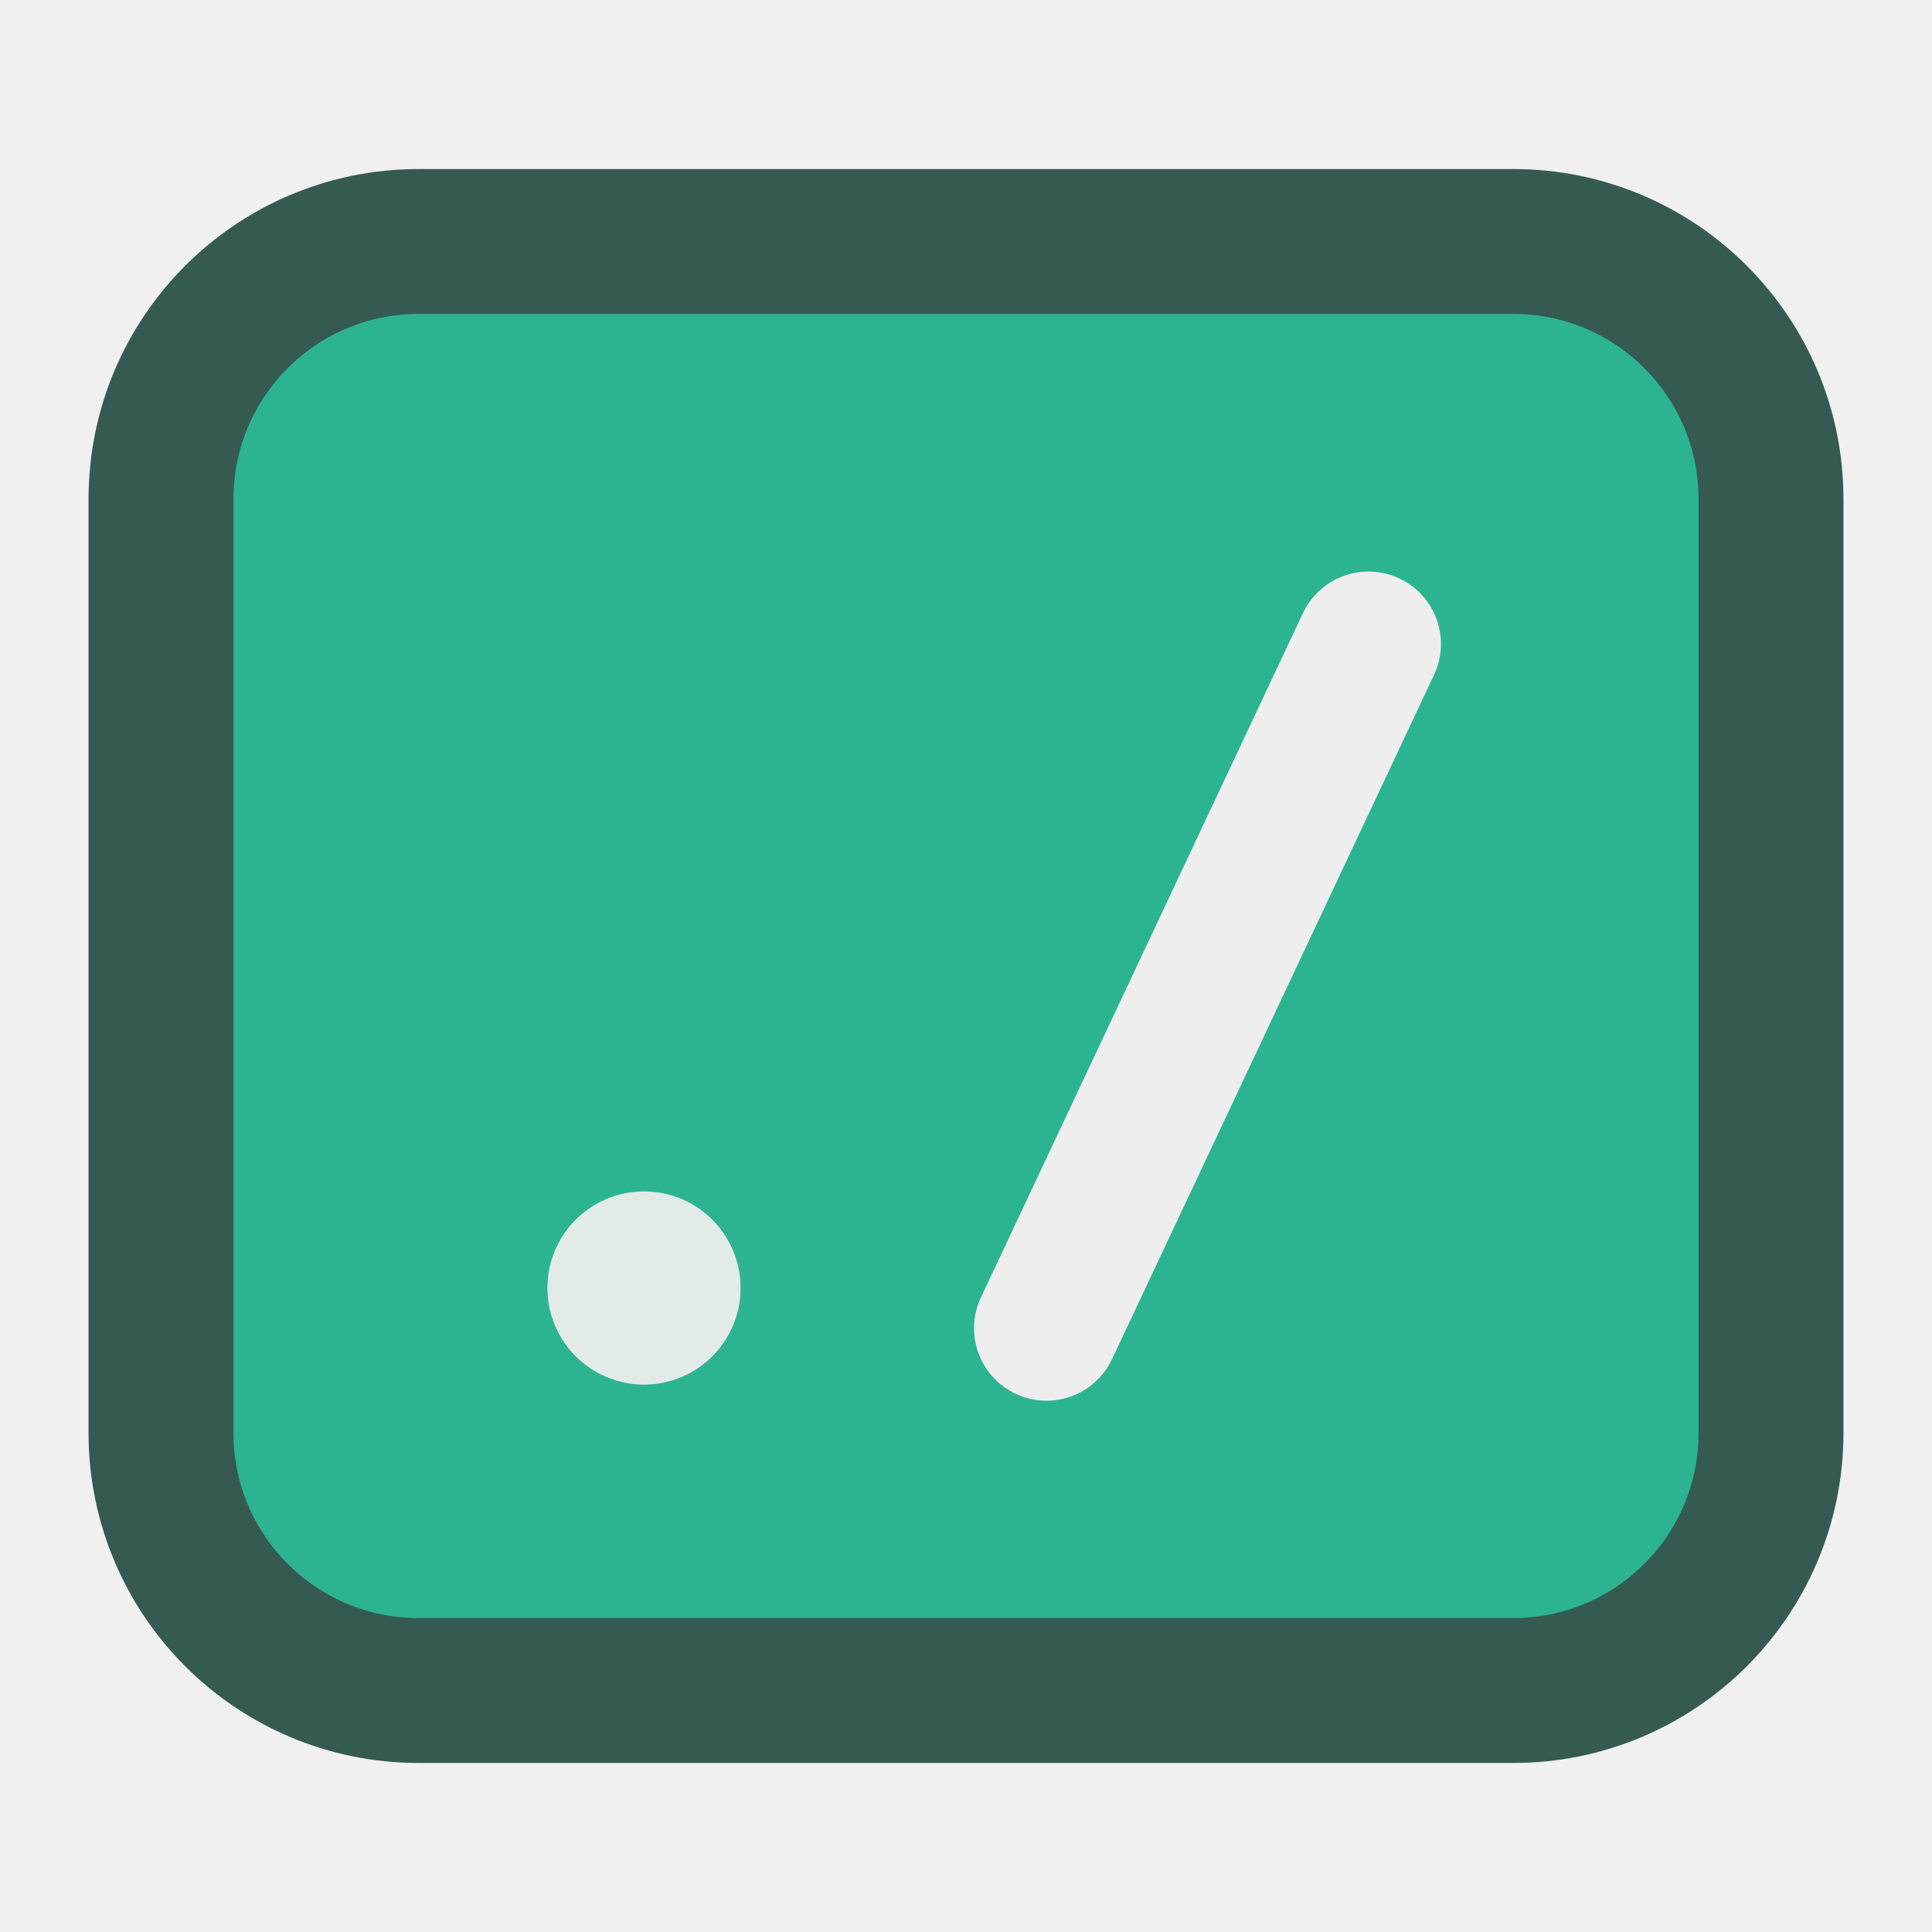
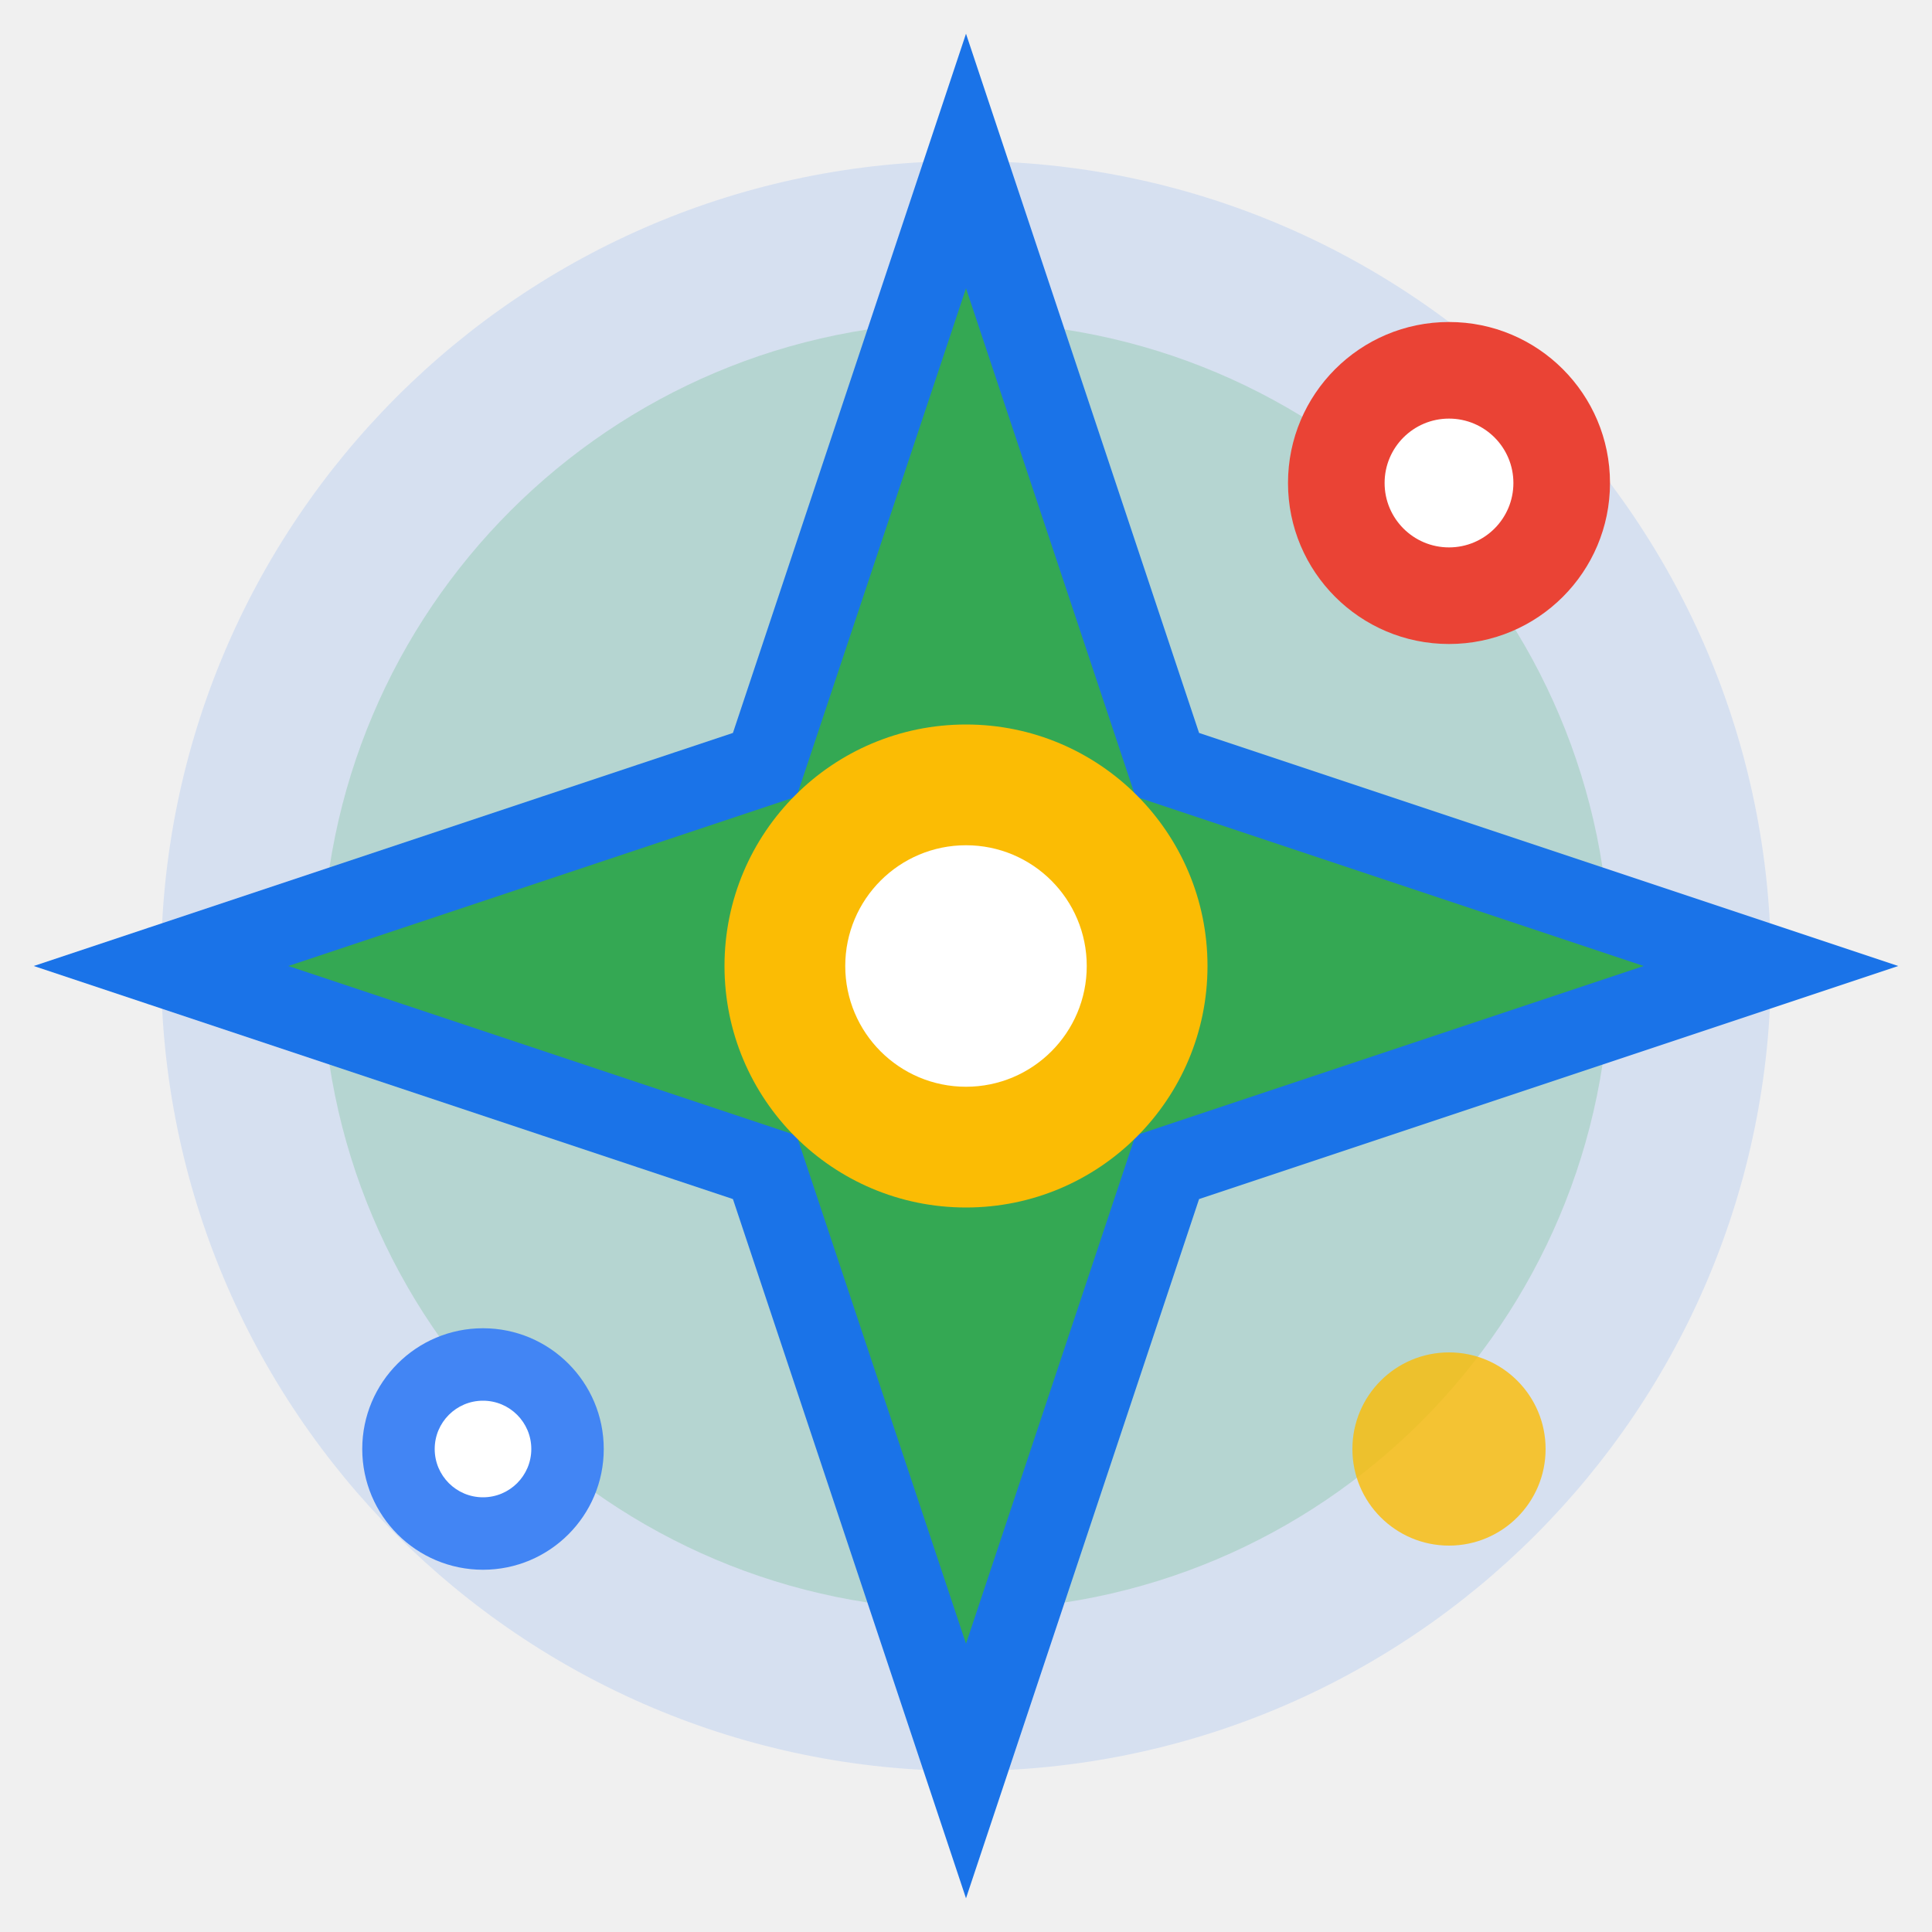
- <svg xmlns="http://www.w3.org/2000/svg" viewBox="0 0 24 24" width="24" height="24" role="img" aria-label="Codex Launcher (active)">
-   <rect x="2" y="3" width="20" height="18" rx="3.2" fill="#2cb491" stroke="#355a52" stroke-width="1.8" stroke-linejoin="round" />
-   <circle cx="8" cy="16" r="1.2" fill="#eeeeee" opacity="0.94" />
-   <path d="M17 8 L13 16.5" stroke="#eeeeee" stroke-width="1.8" stroke-linecap="round" />
+ <svg xmlns="http://www.w3.org/2000/svg" viewBox="0 0 24 24" width="24" height="24" role="img" aria-label="Gemini Launcher (active)">
+   <circle cx="12" cy="12" r="10" fill="#4285F4" opacity="0.15" />
+   <circle cx="12" cy="12" r="8" fill="#34A853" opacity="0.2" />
+   <path d="M12 2 L14.5 9.5 L22 12 L14.5 14.5 L12 22 L9.5 14.5 L2 12 L9.5 9.5 Z" fill="#34A853" stroke="#1A73E8" stroke-width="1" />
+   <circle cx="12" cy="12" r="3" fill="#FBBC04" />
+   <circle cx="12" cy="12" r="1.5" fill="#ffffff" />
+   <circle cx="18" cy="6" r="2" fill="#EA4335" />
+   <circle cx="18" cy="6" r="0.8" fill="#ffffff" />
+   <circle cx="6" cy="18" r="1.5" fill="#4285F4" />
+   <circle cx="6" cy="18" r="0.6" fill="#ffffff" />
+   <circle cx="18" cy="18" r="1.2" fill="#FBBC04" opacity="0.8" />
</svg>
